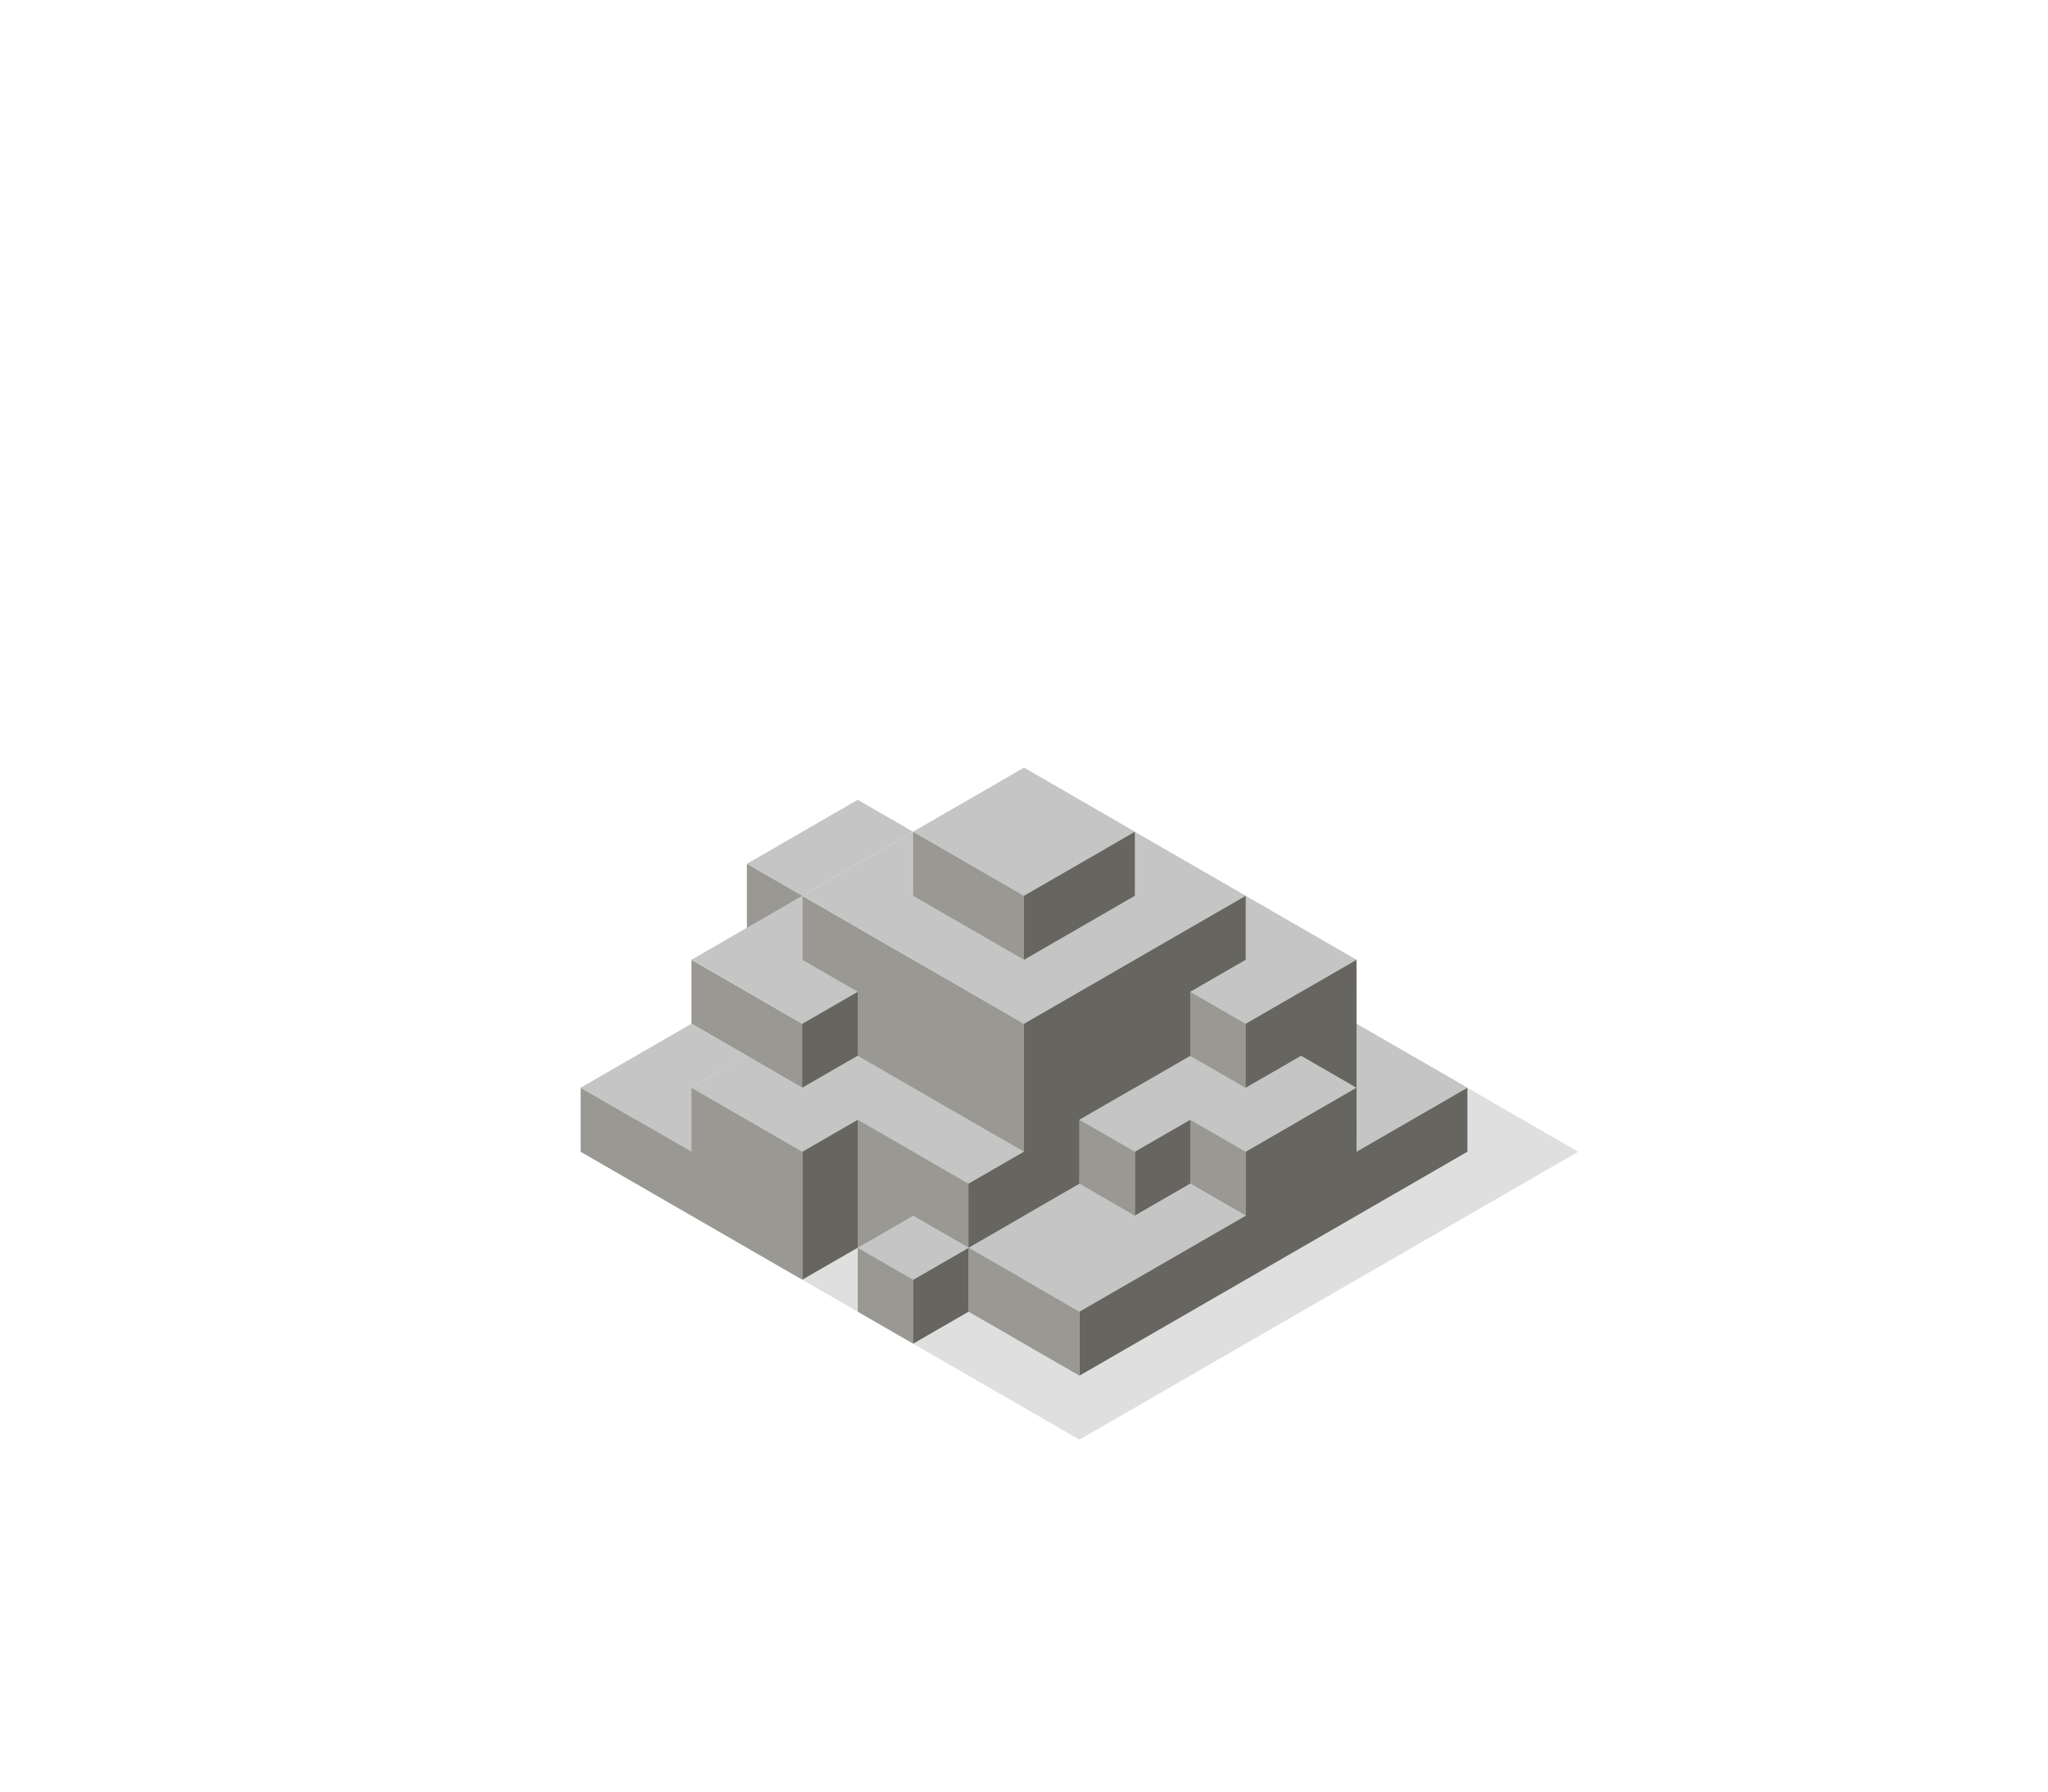
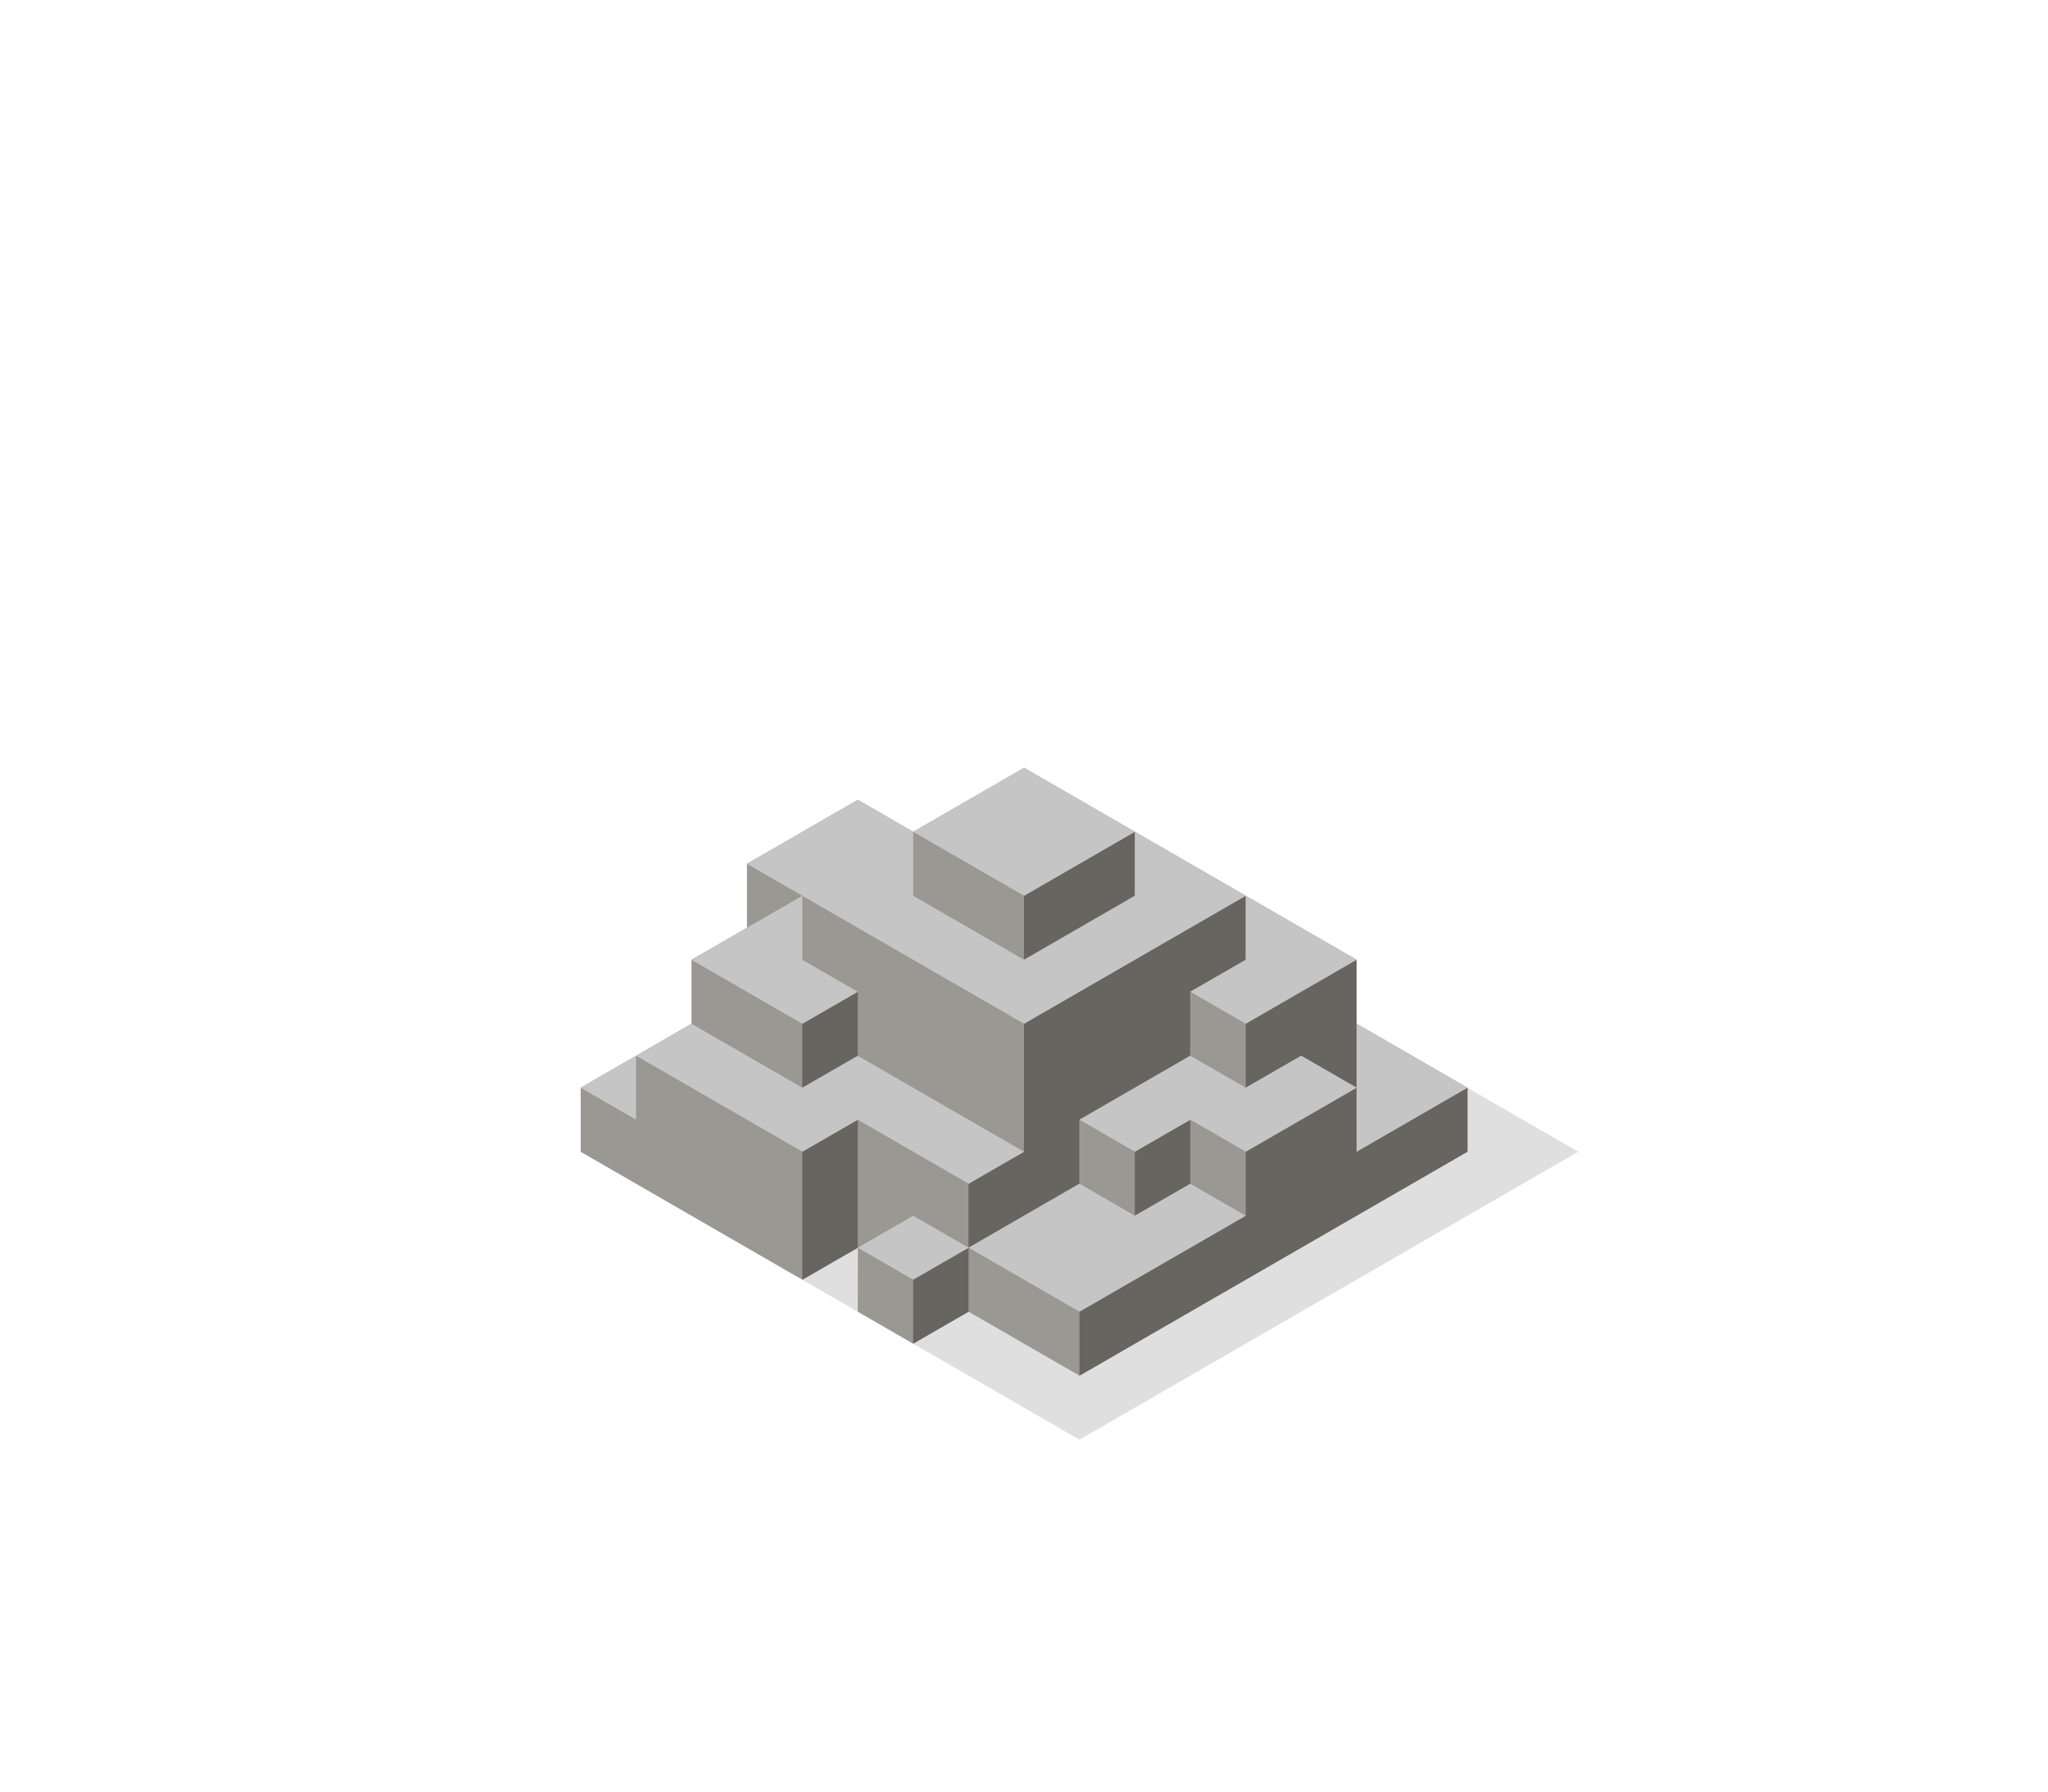
- <svg xmlns="http://www.w3.org/2000/svg" width="160" height="140" viewBox="0 0 42.333 37.042" version="1.1" id="svg8">
+ <svg xmlns="http://www.w3.org/2000/svg" id="svg8" version="1.1" viewBox="0 0 42.333 37.042" height="140" width="160">
  <defs id="defs2" />
-   <g id="layer1" transform="translate(0,-259.9583)">
-     <path style="fill:#000000;fill-opacity:0.125;stroke:none;stroke-width:0.265px;stroke-linecap:butt;stroke-linejoin:miter;stroke-opacity:1" d="m 12.001,283.771 10.311,5.953 10.311,-5.953 -10.311,-5.953 z" id="path1757" />
-     <path id="path1943" d="m 26.895,283.109 1.146,0.661 v -1.323 l -1.146,-0.661 z" style="fill:#999892;fill-opacity:1;stroke:none;stroke-width:0.265px;stroke-linecap:butt;stroke-linejoin:miter;stroke-opacity:1" />
-     <path style="fill:#c5c5c5;fill-opacity:1;stroke:none;stroke-width:1px;stroke-linecap:butt;stroke-linejoin:miter;stroke-opacity:1" d="m 105.98,80 v 10 l 8.66,-5 z" transform="matrix(0.2645833,0,0,0.2645833,0,259.9583)" id="path1945" />
-     <path style="fill:#c5c5c5;fill-opacity:1;stroke:none;stroke-width:1px;stroke-linecap:butt;stroke-linejoin:miter;stroke-opacity:1" d="m 67.01,62.5 -8.66,5 4.33,2.5 8.66,-5 z" transform="matrix(0.2645833,0,0,0.2645833,0,259.9583)" id="path1743" />
-     <path style="fill:#999892;fill-opacity:1;stroke:none;stroke-width:0.265px;stroke-linecap:butt;stroke-linejoin:miter;stroke-opacity:1" d="m 15.438,279.141 1.146,0.661 v -1.323 l -1.146,-0.661 z" id="path1733" />
-     <path style="fill:#999892;fill-opacity:1;stroke:none;stroke-width:0.265px;stroke-linecap:butt;stroke-linejoin:miter;stroke-opacity:1" d="m 23.458,282.448 2.291,1.323 v -2.646 l -2.291,-1.323 z" id="path1597" />
-     <path style="fill:#c5c5c5;fill-opacity:1;stroke:none;stroke-width:0.265px;stroke-linecap:butt;stroke-linejoin:miter;stroke-opacity:1" d="m 25.749,281.125 -2.291,-1.323 2.291,-1.323 2.291,1.323 z" id="path1599" />
-     <path id="path1589" d="m 14.293,281.125 2.291,1.323 0,-1.323 -2.291,-1.323 z" style="fill:#999892;fill-opacity:1;stroke:none;stroke-width:0.265px;stroke-linecap:butt;stroke-linejoin:miter;stroke-opacity:1" />
-     <path style="fill:#676560;fill-opacity:1;stroke:none;stroke-width:0.265px;stroke-linecap:butt;stroke-linejoin:miter;stroke-opacity:1" d="m 18.875,282.448 -2.291,1.323 v -2.646 l 2.291,-1.323 z" id="path1593" />
-     <path style="fill:#999892;fill-opacity:1;stroke:none;stroke-width:0.265px;stroke-linecap:butt;stroke-linejoin:miter;stroke-opacity:1" d="m 16.584,283.771 4.583,2.646 v -5.292 l -4.583,-2.646 z" id="path1021" />
-     <path style="fill:#c5c5c5;fill-opacity:1;stroke:none;stroke-width:0.265px;stroke-linecap:butt;stroke-linejoin:miter;stroke-opacity:1" d="m 21.167,281.125 -4.583,-2.646 4.583,-2.646 4.583,2.646 z" id="path1568" />
-     <path id="path1570" d="m 24.604,284.432 1.146,0.661 0,-1.323 -1.146,-0.661 z" style="fill:#999892;fill-opacity:1;stroke:none;stroke-width:0.265px;stroke-linecap:butt;stroke-linejoin:miter;stroke-opacity:1" />
-     <path style="fill:#c5c5c5;fill-opacity:1;stroke:none;stroke-width:1px;stroke-linecap:butt;stroke-linejoin:miter;stroke-opacity:1" d="M 92.99,82.5 84.33,87.5 l 4.33,2.5 4.33,-2.5 4.33,2.5 8.66,-5 -4.33,-2.5 -4.33,2.5 z" transform="matrix(0.2645833,0,0,0.2645833,0,259.9583)" id="path1572" />
-     <path id="path1585" d="m 17.73,285.755 -1.146,0.661 v -2.646 l 1.146,-0.661 z" style="fill:#676560;fill-opacity:1;stroke:none;stroke-width:0.265px;stroke-linecap:butt;stroke-linejoin:miter;stroke-opacity:1" />
-     <path id="path1605" d="m 17.73,285.755 1.146,0.661 v -1.323 l -1.146,-0.661 z" style="fill:#999892;fill-opacity:1;stroke:none;stroke-width:0.265px;stroke-linecap:butt;stroke-linejoin:miter;stroke-opacity:1" />
-     <path id="path1607" d="m 18.875,285.094 -1.146,-0.661 1.146,-0.661 1.146,0.661 z" style="fill:#c5c5c5;fill-opacity:1;stroke:none;stroke-width:0.265px;stroke-linecap:butt;stroke-linejoin:miter;stroke-opacity:1" />
-     <path id="path1623" d="m 23.458,285.094 -1.146,-0.661 1.146,-0.661 1.146,0.661 z" style="fill:#c5c5c5;fill-opacity:1;stroke:none;stroke-width:0.265px;stroke-linecap:butt;stroke-linejoin:miter;stroke-opacity:1" />
-     <path style="fill:#676560;fill-opacity:1;stroke:none;stroke-width:1px;stroke-linecap:butt;stroke-linejoin:miter;stroke-opacity:1" d="M 92.99,87.5 88.66,90 v 5 l 4.33,-2.5 z" transform="matrix(0.2645833,0,0,0.2645833,0,259.9583)" id="path1625" />
-     <path style="fill:#999892;fill-opacity:1;stroke:none;stroke-width:0.265px;stroke-linecap:butt;stroke-linejoin:miter;stroke-opacity:1" d="m 24.604,281.786 1.146,0.661 v -1.323 l -1.146,-0.661 z" id="path1629" />
-     <path style="fill:#c5c5c5;fill-opacity:1;stroke:none;stroke-width:0.265px;stroke-linecap:butt;stroke-linejoin:miter;stroke-opacity:1" d="m 25.749,281.125 -1.146,-0.661 1.146,-0.661 z" id="path1631" />
-     <path style="fill:#999892;fill-opacity:1;stroke:none;stroke-width:1px;stroke-linecap:butt;stroke-linejoin:miter;stroke-opacity:1" d="m 71.34,65 v 5 L 80,75 v -5 z" transform="matrix(0.2645833,0,0,0.2645833,0,259.9583)" id="path1637" />
-     <path style="fill:#c5c5c5;fill-opacity:1;stroke:none;stroke-width:1px;stroke-linecap:butt;stroke-linejoin:miter;stroke-opacity:1" d="M 80,60 71.34,65 80,70 88.66,65 Z" transform="matrix(0.2645833,0,0,0.2645833,0,259.9583)" id="path1639" />
-     <path style="fill:#676560;fill-opacity:1;stroke:none;stroke-width:1px;stroke-linecap:butt;stroke-linejoin:miter;stroke-opacity:1" d="M 88.66,65 80,70 v 5 l 8.66,-5 z" transform="matrix(0.2645833,0,0,0.2645833,0,259.9583)" id="path1657" />
-     <path style="fill:#c5c5c5;fill-opacity:1;stroke:none;stroke-width:1px;stroke-linecap:butt;stroke-linejoin:miter;stroke-opacity:1" d="m 75.67,97.5 8.66,5 12.99,-7.5 -4.33,-2.5 L 88.66,95 84.33,92.5 Z" transform="matrix(0.2645833,0,0,0.2645833,0,259.9583)" id="path1695" />
-     <path id="path1701" d="m 22.312,284.432 1.146,0.661 v -1.323 l -1.146,-0.661 z" style="fill:#999892;fill-opacity:1;stroke:none;stroke-width:0.265px;stroke-linecap:butt;stroke-linejoin:miter;stroke-opacity:1" />
-     <path style="fill:#999892;fill-opacity:1;stroke:none;stroke-width:0.265px;stroke-linecap:butt;stroke-linejoin:miter;stroke-opacity:1" d="m 16.584,282.448 1.146,0.661 v -1.323 l -1.146,-0.661 z" id="path1709" />
-     <path style="fill:#999892;fill-opacity:1;stroke:none;stroke-width:0.265px;stroke-linecap:butt;stroke-linejoin:miter;stroke-opacity:1" d="m 20.021,287.078 1.146,0.661 v -1.323 l -1.146,-0.661 z" id="path1749" />
-     <path style="fill:#676560;fill-opacity:1;stroke:none;stroke-width:1px;stroke-linecap:butt;stroke-linejoin:miter;stroke-opacity:1" d="m 105.98,85 -8.66,5 v 5 l -12.99,7.5 v 5 L 114.641,90 v -5 l -8.66,5 z" transform="matrix(0.2645833,0,0,0.2645833,0,259.9583)" id="path1845" />
-     <path id="path1835" d="M 22.312,287.078 Z" style="fill:#c5c5c5;fill-opacity:1;stroke:none;stroke-width:0.265px;stroke-linecap:butt;stroke-linejoin:miter;stroke-opacity:1" />
-     <path id="path1908" d="m 13.147,283.109 1.146,0.661 v -1.323 l -1.146,-0.661 z" style="fill:#999892;fill-opacity:1;stroke:none;stroke-width:0.265px;stroke-linecap:butt;stroke-linejoin:miter;stroke-opacity:1" />
-     <path style="fill:#c5c5c5;fill-opacity:1;stroke:none;stroke-width:1px;stroke-linecap:butt;stroke-linejoin:miter;stroke-opacity:1" d="m 54.02,80 -8.66,5 8.66,5 v -5 l 4.33,-2.5 z" transform="matrix(0.2645833,0,0,0.2645833,0,259.9583)" id="path1910" />
-     <path style="fill:#999892;fill-opacity:1;stroke:none;stroke-width:0.265px;stroke-linecap:butt;stroke-linejoin:miter;stroke-opacity:1" d="m 21.167,287.74 1.146,0.661 v -1.323 l -1.146,-0.661 z" id="path1868" />
-     <path id="path1880" d="m 17.73,287.078 1.146,0.661 v -1.323 l -1.146,-0.661 z" style="fill:#999892;fill-opacity:1;stroke:none;stroke-width:0.265px;stroke-linecap:butt;stroke-linejoin:miter;stroke-opacity:1" />
-     <path style="fill:#676560;fill-opacity:1;stroke:none;stroke-width:0.265px;stroke-linecap:butt;stroke-linejoin:miter;stroke-opacity:1" d="m 20.021,287.078 -1.146,0.661 v -1.323 l 1.146,-0.661 z" id="path1884" />
-     <path style="fill:#676560;fill-opacity:1;stroke:none;stroke-width:0.265px;stroke-linecap:butt;stroke-linejoin:miter;stroke-opacity:1" d="m 17.73,281.786 -1.146,0.661 v -1.323 l 1.146,-0.661 z" id="path1931" />
-     <path style="fill:#999892;fill-opacity:1;stroke:none;stroke-width:1px;stroke-linecap:butt;stroke-linejoin:miter;stroke-opacity:1" d="m 67.01,87.5 v 10 l 4.33,-2.5 4.33,2.5 v -5 z" transform="matrix(0.2645833,0,0,0.2645833,0,259.9583)" id="path1613" />
-     <path style="fill:#c5c5c5;fill-opacity:1;stroke:none;stroke-width:1px;stroke-linecap:butt;stroke-linejoin:miter;stroke-opacity:1" d="m 58.35,82.5 -4.33,2.5 8.66,5 4.33,-2.5 8.66,5 L 80,90 67.01,82.5 62.68,85 Z" transform="matrix(0.2645833,0,0,0.2645833,0,259.9583)" id="path1902" />
-     <path style="fill:#999892;fill-opacity:1;stroke:none;stroke-width:1px;stroke-linecap:butt;stroke-linejoin:miter;stroke-opacity:1" d="m 45.359,85 v 5 l 17.32,10 V 90 l -8.66,-5 v 5 z" transform="matrix(0.2645833,0,0,0.2645833,0,259.9583)" id="path1849" />
-     <path style="fill:#676560;fill-opacity:1;stroke:none;stroke-width:1px;stroke-linecap:butt;stroke-linejoin:miter;stroke-opacity:1" d="M 97.32,70 80,80 v 10 l -4.33,2.5 v 5 l 8.66,-5 v -5 l 8.66,-5 v -5 l 4.33,-2.5 z" transform="matrix(0.2645833,0,0,0.2645833,0,259.9583)" id="path1566" />
-     <path id="path1601" d="m 28.041,282.448 -1.146,-0.661 -1.146,0.661 0,-1.323 2.291,-1.323 z" style="fill:#676560;fill-opacity:1;stroke:none;stroke-width:0.265px;stroke-linecap:butt;stroke-linejoin:miter;stroke-opacity:1" />
-     <path style="fill:#c5c5c5;stroke:none;stroke-width:0.265px;stroke-linecap:butt;stroke-linejoin:miter;stroke-opacity:1;font-variant-east_asian:normal;opacity:1;vector-effect:none;fill-opacity:1;stroke-miterlimit:4;stroke-dasharray:none;stroke-dashoffset:0" d="m 18.875,286.417 1.146,-0.661 -1.146,-0.661 -1.146,0.661 z" id="path1995" />
-     <path id="path1591" d="m 16.584,281.125 -2.291,-1.323 2.291,-1.323 v 1.323 l 1.146,0.661 z" style="fill:#c5c5c5;fill-opacity:1;stroke:none;stroke-width:0.265px;stroke-linecap:butt;stroke-linejoin:miter;stroke-opacity:1" />
+   <g transform="translate(0,-259.9583)" id="layer1">
+     <path id="path1757" d="m 12.001,283.771 10.311,5.953 10.311,-5.953 -10.311,-5.953 z" style="fill:#000000;fill-opacity:0.125;stroke:none;stroke-width:0.265px;stroke-linecap:butt;stroke-linejoin:miter;stroke-opacity:1" />
+     <path id="path5154" d="m 17.73,287.078 1.146,0.661 1.146,-0.661 2.291,1.323 8.02,-4.63 v -1.323 l -2.291,-1.323 v -1.323 l -6.874,-3.969 -2.291,1.323 -1.146,-0.661 -2.291,1.323 v 1.323 l -1.146,0.661 v 1.323 l -2.291,1.323 v 1.323 l 4.583,2.646 1.146,-0.661 z" style="opacity:1;vector-effect:none;fill:#999892;fill-opacity:1;stroke:none;stroke-width:0.265px;stroke-linecap:butt;stroke-linejoin:miter;stroke-miterlimit:4;stroke-dasharray:none;stroke-dashoffset:0;stroke-opacity:1" />
+     <path id="path1657" d="m 23.458,277.156 -2.291,1.323 v 1.323 l 2.291,-1.323 z m 2.291,1.323 -4.583,2.646 v 2.646 l -1.146,0.661 v 1.323 l 2.291,-1.323 v -1.323 l 2.291,-1.323 v -1.323 l 1.146,-0.661 z m -5.728,7.276 -1.146,0.661 v 1.323 l 1.146,-0.661 z m 8.02,-5.953 -2.291,1.323 v 1.323 l 1.146,-0.661 1.146,0.661 z m 0,2.646 -2.291,1.323 v 1.323 l -3.437,1.984 v 1.323 l 8.02,-4.63 v -1.323 l -2.291,1.323 z m -10.311,-1.984 -1.146,0.661 v 1.323 l 1.146,-0.661 z m 0,2.646 -1.146,0.661 v 2.646 l 1.146,-0.661 z m 6.874,0 -1.146,0.661 v 1.323 l 1.146,-0.661 z" style="opacity:1;vector-effect:none;fill:#676560;fill-opacity:1;stroke:none;stroke-width:0.265px;stroke-linecap:butt;stroke-linejoin:miter;stroke-miterlimit:4;stroke-dasharray:none;stroke-dashoffset:0;stroke-opacity:1" />
+     <path id="path1599" d="m 21.167,275.833 -2.291,1.323 2.291,1.323 2.291,-1.323 z m 2.291,1.323 v 1.323 l -2.291,1.323 -2.291,-1.323 v -1.323 l -1.146,-0.661 -2.291,1.323 5.728,3.307 4.583,-2.646 v 1.323 l -1.146,0.661 1.146,0.661 2.291,-1.323 z m -6.874,1.323 -2.291,1.323 2.291,1.323 1.146,-0.661 -1.146,-0.661 z m -2.291,2.646 -2.291,1.323 1.146,0.661 v -1.323 l 3.437,1.984 1.146,-0.661 2.291,1.323 1.146,-0.661 -3.437,-1.984 -1.146,0.661 z m 10.311,0.661 -2.291,1.323 1.146,0.661 1.146,-0.661 1.146,0.661 2.291,-1.323 -1.146,-0.661 -1.146,0.661 z m -2.291,2.646 -2.291,1.323 2.291,1.323 3.437,-1.984 -1.146,-0.661 -1.146,0.661 z m -2.291,1.323 -1.146,-0.661 -1.146,0.661 1.146,0.661 z" style="opacity:1;vector-effect:none;fill:#c5c5c5;fill-opacity:1;stroke:none;stroke-width:0.265px;stroke-linecap:butt;stroke-linejoin:miter;stroke-miterlimit:4;stroke-dasharray:none;stroke-dashoffset:0;stroke-opacity:1;font-variant-east_asian:normal" />
+     <path id="path5866" d="m 28.041,281.125 2.291,1.323 -2.291,1.323 z" style="fill:#c5c5c5;stroke:none;stroke-width:0.265px;stroke-linecap:butt;stroke-linejoin:miter;stroke-opacity:1;font-variant-east_asian:normal;opacity:1;vector-effect:none;fill-opacity:1;stroke-miterlimit:4;stroke-dasharray:none;stroke-dashoffset:0" />
  </g>
</svg>
